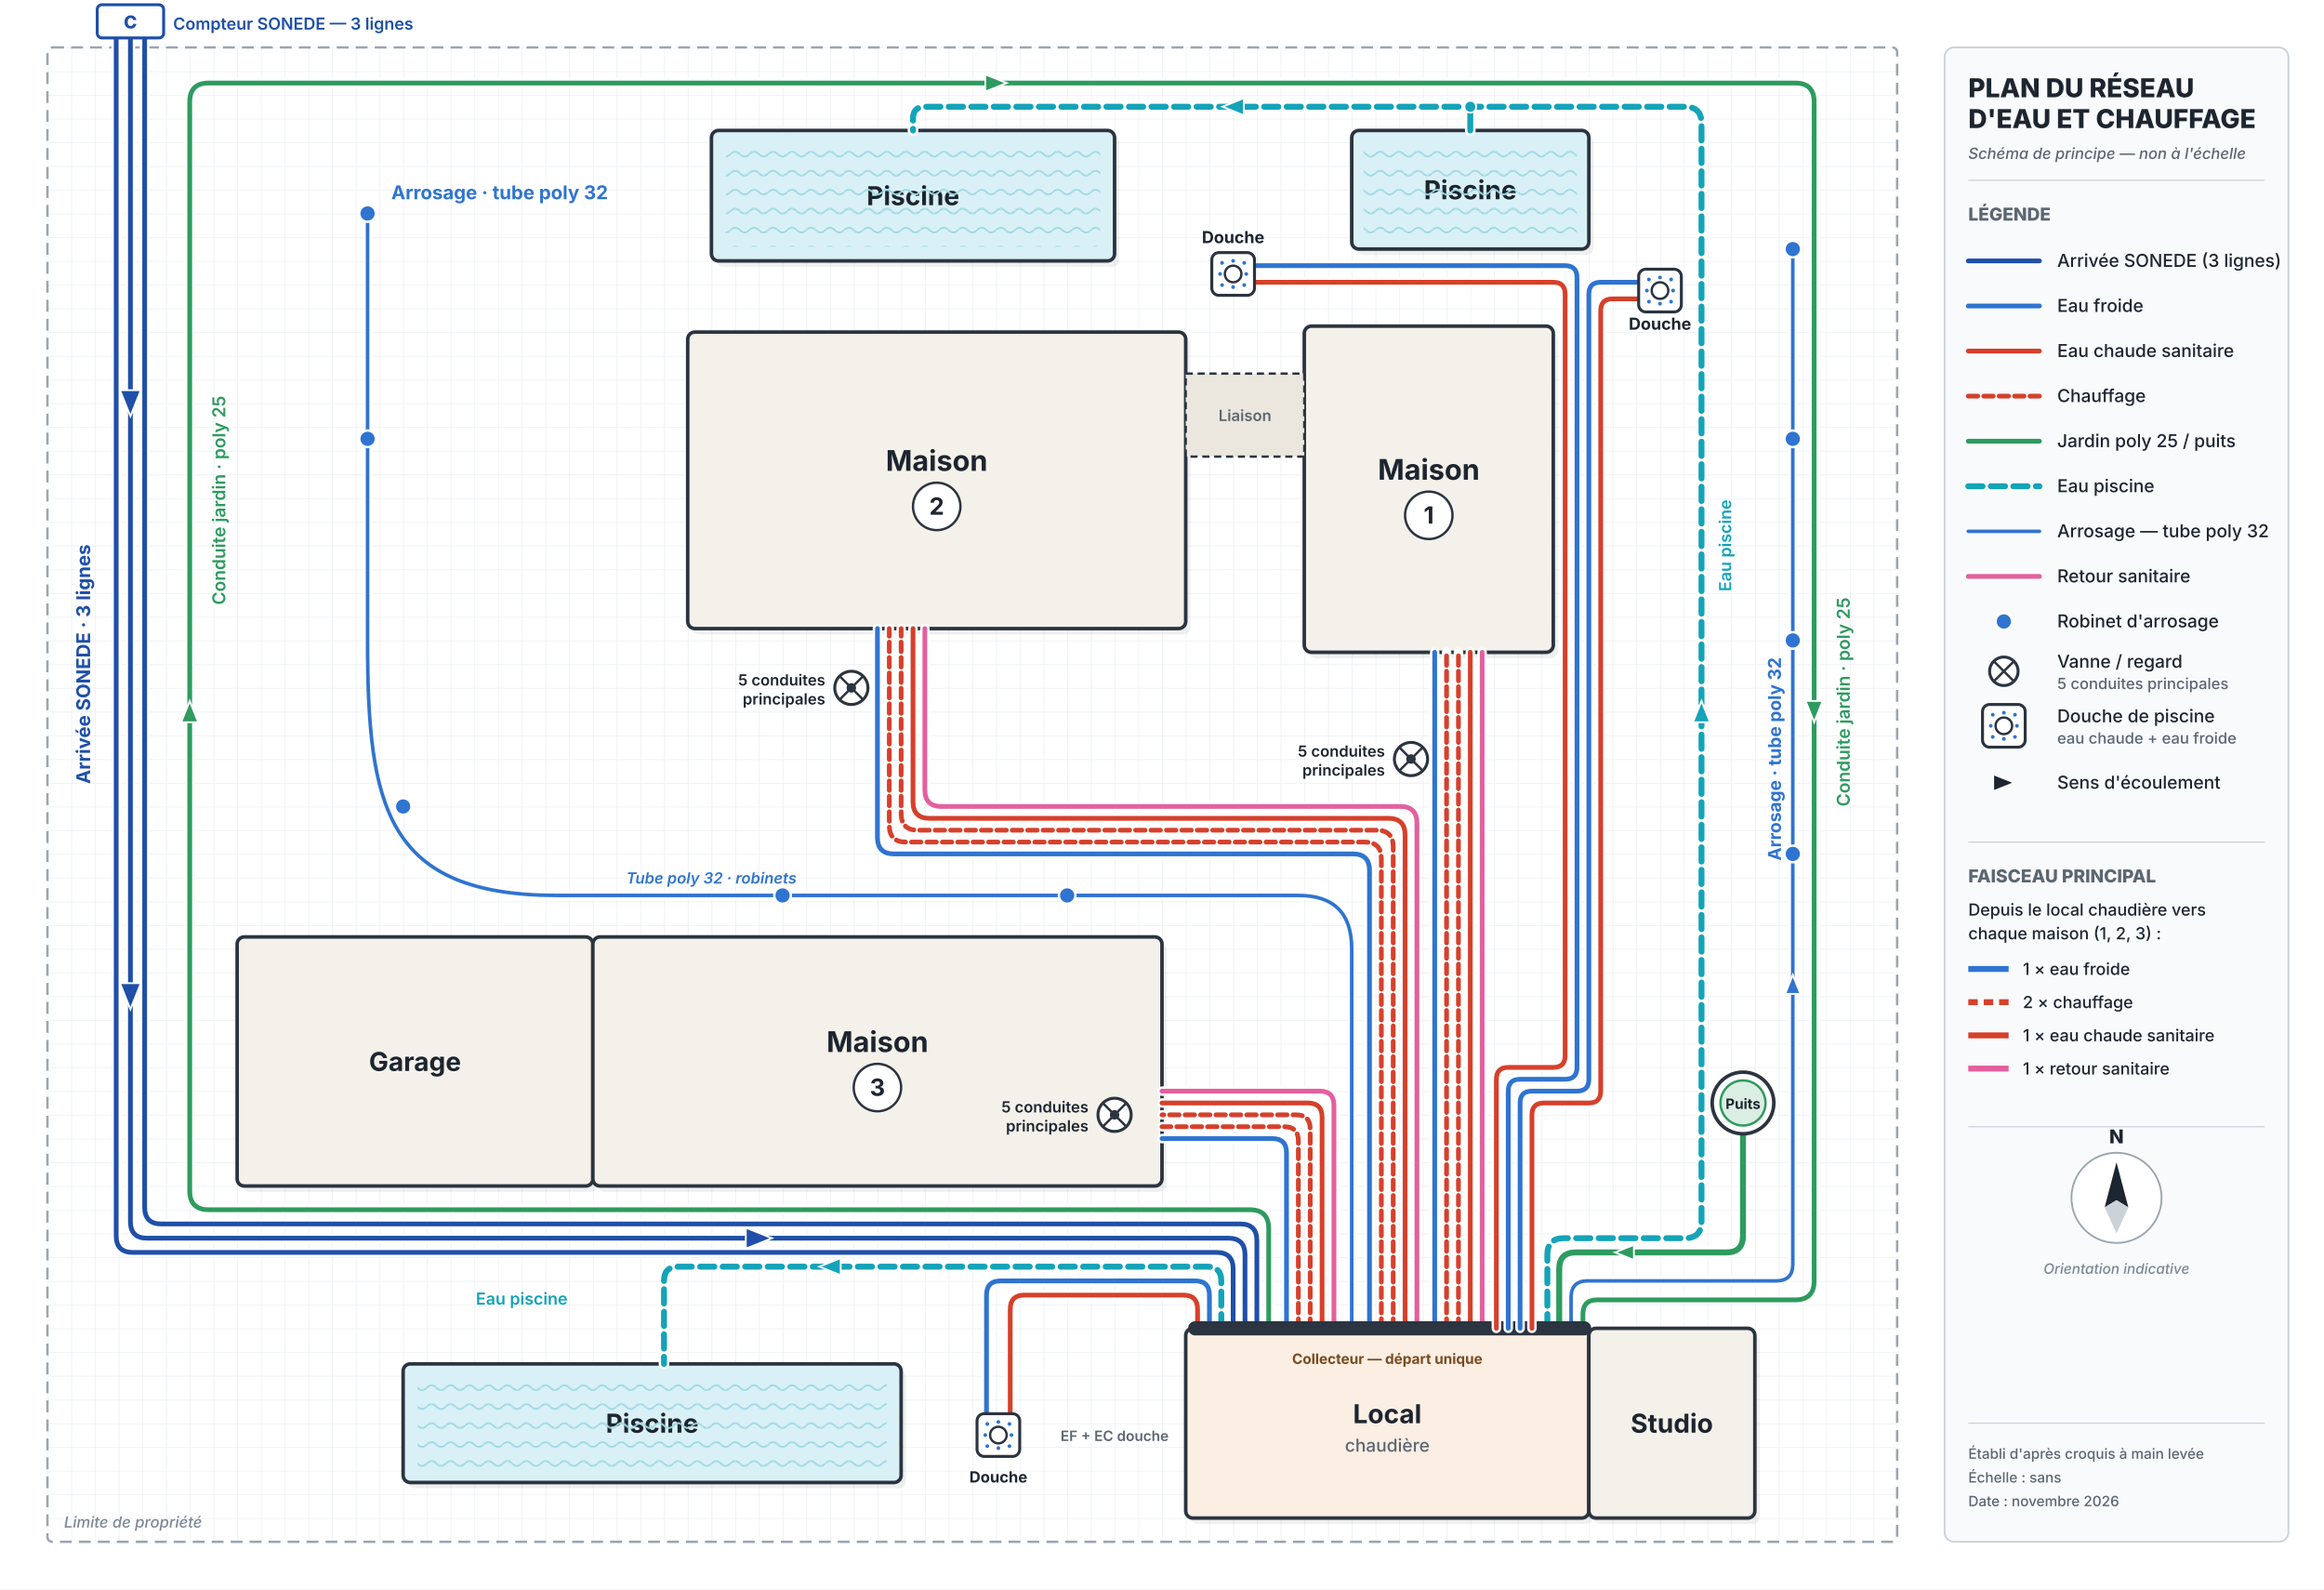
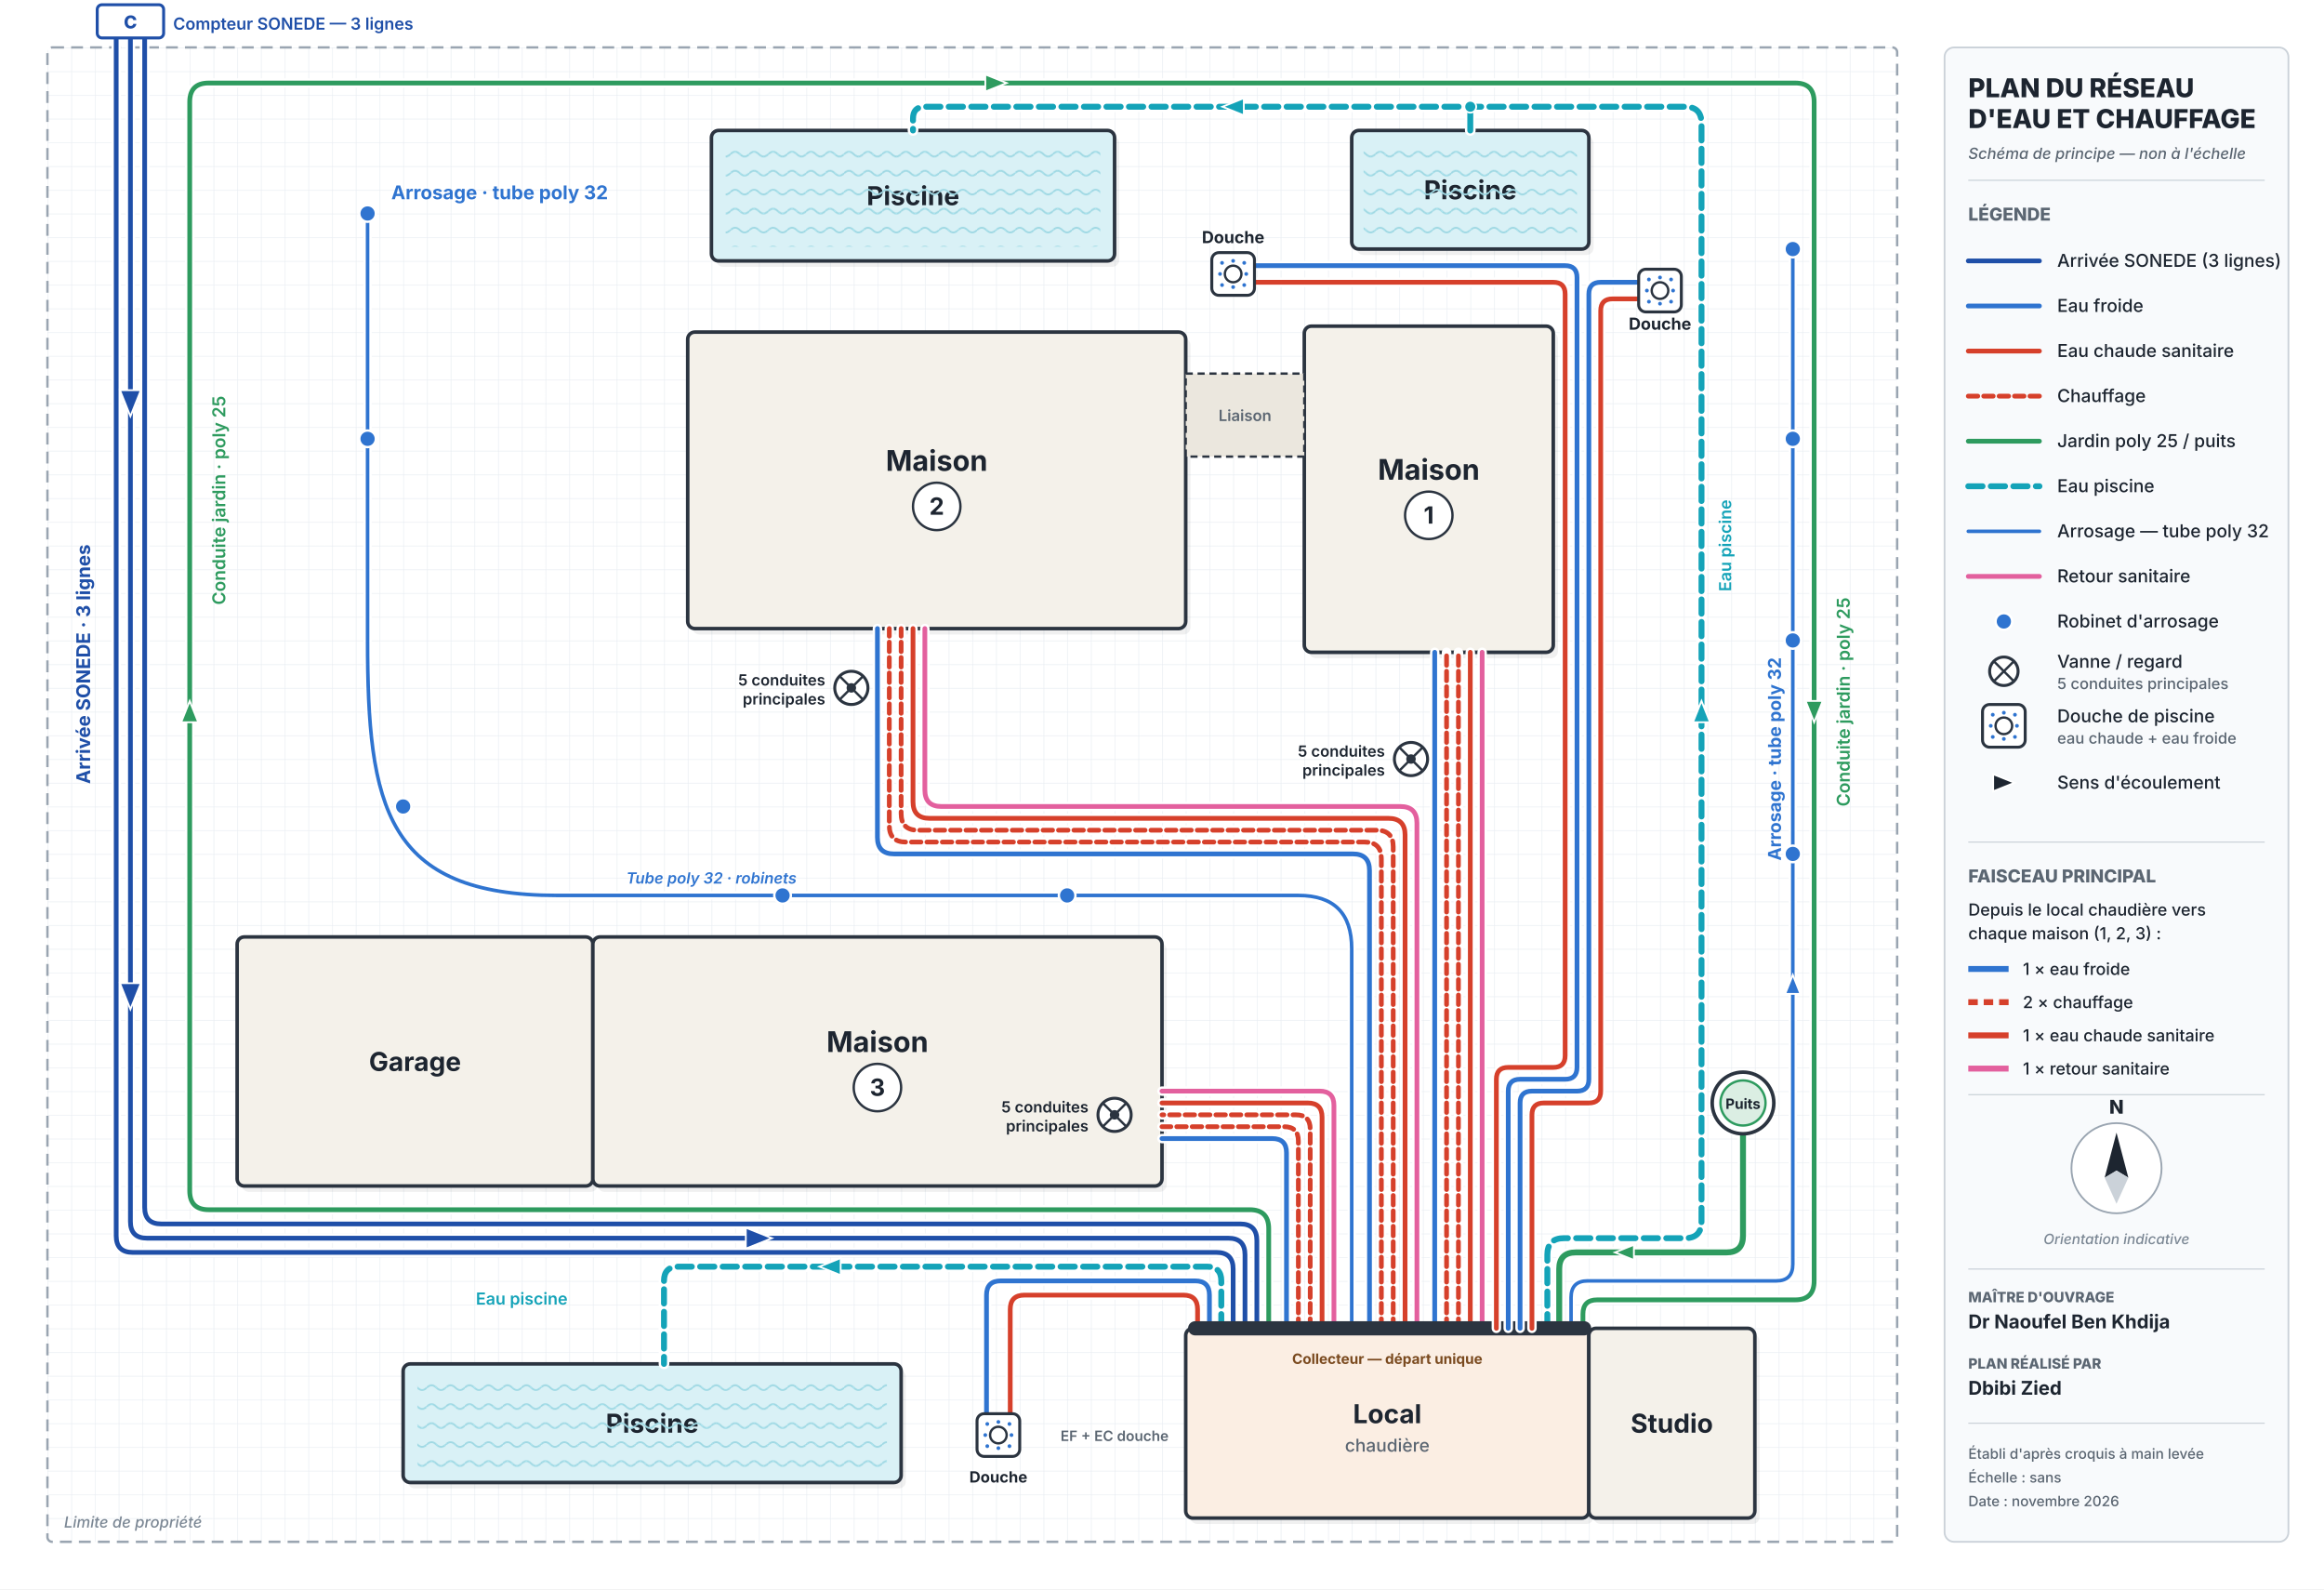
<svg xmlns="http://www.w3.org/2000/svg" viewBox="0 0 1960 1340" width="1960" height="1340" font-family="Inter, Segoe UI, Helvetica, Arial, sans-serif">
  <rect width="1960" height="1340" fill="#ffffff" />
  <defs>
    <pattern id="grid" width="20" height="20" patternUnits="userSpaceOnUse">
      <path d="M20 0H0V20" fill="none" stroke="#e9edf2" stroke-width="1" />
    </pattern>
    <pattern id="water" width="16" height="16" patternUnits="userSpaceOnUse">
      <path d="M0 10 Q4 6 8 10 T16 10" fill="none" stroke="#9fd8e3" stroke-width="1.5" />
    </pattern>
  </defs>
  <g transform="translate(40,40)">
    <rect x="0" y="0" width="1560" height="1260" fill="url(#grid)" stroke="#9aa5b1" stroke-width="2" stroke-dasharray="10 6" rx="4" />
    <text x="14" y="1248" font-size="13" font-weight="500" fill="#7b8794" text-anchor="start" font-style="italic">Limite de propriété</text>
    <rect x="564" y="75" width="340" height="110" rx="6" fill="#000" opacity=".06" />
    <rect x="560" y="70" width="340" height="110" rx="6" fill="#d9f1f6" stroke="#2b3440" stroke-width="3" />
    <text x="730.0" y="133.0" font-size="22" font-weight="700" fill="#1d2530" text-anchor="middle">Piscine</text>
    <rect x="572" y="82" width="316" height="86" rx="4" fill="url(#water)" />
    <rect x="544" y="245" width="420" height="250" rx="6" fill="#000" opacity=".06" />
    <rect x="540" y="240" width="420" height="250" rx="6" fill="#f4f1ea" stroke="#2b3440" stroke-width="3" />
    <circle cx="750.0" cy="387.0" r="20" fill="#fff" stroke="#2b3440" stroke-width="2" />
    <text x="750.0" y="394.0" font-size="20" font-weight="700" fill="#1d2530" text-anchor="middle">2</text>
    <text x="750.0" y="357.0" font-size="24" font-weight="700" fill="#1d2530" text-anchor="middle">Maison</text>
    <rect x="1064" y="240" width="210" height="275" rx="6" fill="#000" opacity=".06" />
    <rect x="1060" y="235" width="210" height="275" rx="6" fill="#f4f1ea" stroke="#2b3440" stroke-width="3" />
    <circle cx="1165.0" cy="394.5" r="20" fill="#fff" stroke="#2b3440" stroke-width="2" />
    <text x="1165.0" y="401.5" font-size="20" font-weight="700" fill="#1d2530" text-anchor="middle">1</text>
    <text x="1165.0" y="364.5" font-size="24" font-weight="700" fill="#1d2530" text-anchor="middle">Maison</text>
    <rect x="960" y="275" width="100" height="70" fill="#ebe7de" stroke="#2b3440" stroke-width="2" stroke-dasharray="6 4" />
    <text x="1010" y="315" font-size="13" font-weight="600" fill="#5b6672" text-anchor="middle">Liaison</text>
    <rect x="164" y="755" width="300" height="210" rx="6" fill="#000" opacity=".06" />
    <rect x="160" y="750" width="300" height="210" rx="6" fill="#f4f1ea" stroke="#2b3440" stroke-width="3" />
    <text x="310.0" y="863.0" font-size="22" font-weight="700" fill="#1d2530" text-anchor="middle">Garage</text>
    <rect x="464" y="755" width="480" height="210" rx="6" fill="#000" opacity=".06" />
    <rect x="460" y="750" width="480" height="210" rx="6" fill="#f4f1ea" stroke="#2b3440" stroke-width="3" />
    <circle cx="700.0" cy="877.0" r="20" fill="#fff" stroke="#2b3440" stroke-width="2" />
    <text x="700.0" y="884.0" font-size="20" font-weight="700" fill="#1d2530" text-anchor="middle">3</text>
    <text x="700.0" y="847.0" font-size="24" font-weight="700" fill="#1d2530" text-anchor="middle">Maison</text>
    <rect x="304" y="1115" width="420" height="100" rx="6" fill="#000" opacity=".06" />
    <rect x="300" y="1110" width="420" height="100" rx="6" fill="#d9f1f6" stroke="#2b3440" stroke-width="3" />
    <text x="510.0" y="1168.0" font-size="22" font-weight="700" fill="#1d2530" text-anchor="middle">Piscine</text>
    <rect x="312" y="1122" width="396" height="76" rx="4" fill="url(#water)" />
    <rect x="964" y="1085" width="340" height="160" rx="6" fill="#000" opacity=".06" />
    <rect x="960" y="1080" width="340" height="160" rx="6" fill="#fbeee3" stroke="#2b3440" stroke-width="3" />
    <text x="1130.0" y="1160.0" font-size="22" font-weight="700" fill="#1d2530" text-anchor="middle">Local</text>
    <text x="1130.0" y="1184.0" font-size="15" font-weight="500" fill="#5b6672" text-anchor="middle">chaudière</text>
    <rect x="1304" y="1085" width="140" height="160" rx="6" fill="#000" opacity=".06" />
    <rect x="1300" y="1080" width="140" height="160" rx="6" fill="#f4f1ea" stroke="#2b3440" stroke-width="3" />
    <text x="1370.0" y="1168.0" font-size="22" font-weight="700" fill="#1d2530" text-anchor="middle">Studio</text>
    <path d="M970,1080 L970.0,1064.0 Q970,1052 958.0,1052.0 L824.0,1052.0 Q812,1052 812.0,1064.0 L812,1152" fill="none" stroke="#fff" stroke-width="8" stroke-linejoin="round" stroke-linecap="round" />
    <path d="M970,1080 L970.0,1064.0 Q970,1052 958.0,1052.0 L824.0,1052.0 Q812,1052 812.0,1064.0 L812,1152" fill="none" stroke="#d6402b" stroke-width="4" stroke-linejoin="round" stroke-linecap="round" />
    <path d="M980,1080 L980.0,1052.0 Q980,1040 968.0,1040.0 L804.0,1040.0 Q792,1040 792.0,1052.0 L792,1152" fill="none" stroke="#fff" stroke-width="8" stroke-linejoin="round" stroke-linecap="round" />
    <path d="M980,1080 L980.0,1052.0 Q980,1040 968.0,1040.0 L804.0,1040.0 Q792,1040 792.0,1052.0 L792,1152" fill="none" stroke="#2f74d0" stroke-width="4" stroke-linejoin="round" stroke-linecap="round" />
    <rect x="784" y="1152" width="36" height="36" rx="6" fill="#fff" stroke="#2b3440" stroke-width="2.5" />
    <circle cx="802" cy="1170" r="7" fill="none" stroke="#2b3440" stroke-width="2" />
    <circle cx="792.65" cy="1160.65" r="1.6" fill="#2f74d0" />
    <circle cx="802.0" cy="1158.95" r="1.6" fill="#2f74d0" />
    <circle cx="811.35" cy="1160.65" r="1.6" fill="#2f74d0" />
    <circle cx="790.95" cy="1170.0" r="1.6" fill="#2f74d0" />
    <circle cx="813.05" cy="1170.0" r="1.6" fill="#2f74d0" />
    <circle cx="792.65" cy="1179.35" r="1.6" fill="#2f74d0" />
    <circle cx="802.0" cy="1181.05" r="1.6" fill="#2f74d0" />
    <circle cx="811.35" cy="1179.35" r="1.6" fill="#2f74d0" />
    <text x="802" y="1210" font-size="13" font-weight="700" fill="#1d2530" text-anchor="middle">Douche</text>
    <text x="900" y="1175" font-size="12" font-weight="600" fill="#5b6672" text-anchor="middle">EF + EC douche</text>
    <path d="M990,1080 L990.0,1040.0 Q990,1028 978.0,1028.0 L532.0,1028.0 Q520,1028 520.0,1040.0 L520,1110" fill="none" stroke="#fff" stroke-width="9" stroke-linejoin="round" stroke-linecap="round" />
    <path d="M990,1080 L990.0,1040.0 Q990,1028 978.0,1028.0 L532.0,1028.0 Q520,1028 520.0,1040.0 L520,1110" fill="none" stroke="#14a3b8" stroke-width="5" stroke-linejoin="round" stroke-linecap="round" stroke-dasharray="12 7" />
    <polygon points="651.0,1028.0 669.0,1020.8 669.0,1035.2" fill="#14a3b8" stroke="#fff" stroke-width="1.5" />
    <text x="400" y="1060" font-size="14" font-weight="600" fill="#14a3b8" text-anchor="middle">Eau piscine</text>
    <path d="M58,-8 L58.0,1002.0 Q58,1016 72.0,1016.0 L986.0,1016.0 Q1000,1016 1000.0,1030.0 L1000,1080" fill="none" stroke="#fff" stroke-width="8" stroke-linejoin="round" stroke-linecap="round" />
    <path d="M58,-8 L58.0,1002.0 Q58,1016 72.0,1016.0 L986.0,1016.0 Q1000,1016 1000.0,1030.0 L1000,1080" fill="none" stroke="#1f4fa8" stroke-width="4" stroke-linejoin="round" stroke-linecap="round" />
    <path d="M70,-8 L70.0,990.0 Q70,1004 84.0,1004.0 L996.0,1004.0 Q1010,1004 1010.0,1018.0 L1010,1080" fill="none" stroke="#fff" stroke-width="8" stroke-linejoin="round" stroke-linecap="round" />
    <path d="M70,-8 L70.0,990.0 Q70,1004 84.0,1004.0 L996.0,1004.0 Q1010,1004 1010.0,1018.0 L1010,1080" fill="none" stroke="#1f4fa8" stroke-width="4" stroke-linejoin="round" stroke-linecap="round" />
    <path d="M82,-8 L82.0,978.0 Q82,992 96.0,992.0 L1006.0,992.0 Q1020,992 1020.0,1006.0 L1020,1080" fill="none" stroke="#fff" stroke-width="8" stroke-linejoin="round" stroke-linecap="round" />
    <path d="M82,-8 L82.0,978.0 Q82,992 96.0,992.0 L1006.0,992.0 Q1020,992 1020.0,1006.0 L1020,1080" fill="none" stroke="#1f4fa8" stroke-width="4" stroke-linejoin="round" stroke-linecap="round" />
    <polygon points="70.0,311.0 61.2,289.0 78.8,289.0" fill="#1f4fa8" stroke="#fff" stroke-width="1.5" />
    <polygon points="70.0,811.0 61.2,789.0 78.8,789.0" fill="#1f4fa8" stroke="#fff" stroke-width="1.5" />
    <polygon points="611.0,1004.0 589.0,995.2 589.0,1012.8" fill="#1f4fa8" stroke="#fff" stroke-width="1.5" />
    <text x="36" y="520" font-size="16" font-weight="700" fill="#1f4fa8" text-anchor="middle" transform="rotate(-90 36 520)">Arrivée SONEDE · 3 lignes</text>
    <rect x="42" y="-36" width="56" height="28" rx="4" fill="#fff" stroke="#1f4fa8" stroke-width="2.5" />
    <text x="70" y="-16" font-size="15" font-weight="800" fill="#1f4fa8" text-anchor="middle">C</text>
    <text x="106" y="-15" font-size="14" font-weight="600" fill="#1f4fa8" text-anchor="start">Compteur SONEDE — 3 lignes</text>
    <path d="M1030,1080 L1030.0,996.0 Q1030,980 1014.0,980.0 L136.0,980.0 Q120,980 120.0,964.0 L120.0,46.0 Q120,30 136.0,30.0 L1474.0,30.0 Q1490,30 1490.0,46.0 L1490.0,1040.0 Q1490,1056 1474.0,1056.0 L1307.0,1056.0 Q1295,1056 1295.0,1068.0 L1295,1080" fill="none" stroke="#fff" stroke-width="8" stroke-linejoin="round" stroke-linecap="round" />
    <path d="M1030,1080 L1030.0,996.0 Q1030,980 1014.0,980.0 L136.0,980.0 Q120,980 120.0,964.0 L120.0,46.0 Q120,30 136.0,30.0 L1474.0,30.0 Q1490,30 1490.0,46.0 L1490.0,1040.0 Q1490,1056 1474.0,1056.0 L1307.0,1056.0 Q1295,1056 1295.0,1068.0 L1295,1080" fill="none" stroke="#2e9b5f" stroke-width="4" stroke-linejoin="round" stroke-linecap="round" />
    <polygon points="120.0,551.0 112.8,569.0 127.2,569.0" fill="#2e9b5f" stroke="#fff" stroke-width="1.5" />
    <polygon points="809.0,30.0 791.0,22.8 791.0,37.2" fill="#2e9b5f" stroke="#fff" stroke-width="1.5" />
    <polygon points="1490.0,569.0 1482.8,551.0 1497.2,551.0" fill="#2e9b5f" stroke="#fff" stroke-width="1.5" />
    <text x="150" y="470" font-size="15" font-weight="600" fill="#2e9b5f" text-anchor="start" transform="rotate(-90 150 470)">Conduite jardin · poly 25</text>
    <text x="1520" y="640" font-size="15" font-weight="600" fill="#2e9b5f" text-anchor="start" transform="rotate(-90 1520 640)">Conduite jardin · poly 25</text>
    <path d="M1045,1080 L1045.0,932.0 Q1045,920 1033.0,920.0 L940,920" fill="none" stroke="#fff" stroke-width="8" stroke-linejoin="round" stroke-linecap="round" />
    <path d="M1045,1080 L1045.0,932.0 Q1045,920 1033.0,920.0 L940,920" fill="none" stroke="#2f74d0" stroke-width="4" stroke-linejoin="round" stroke-linecap="round" />
    <path d="M1055,1080 L1055.0,922.0 Q1055,910 1043.0,910.0 L940,910" fill="none" stroke="#fff" stroke-width="8" stroke-linejoin="round" stroke-linecap="round" />
    <path d="M1055,1080 L1055.0,922.0 Q1055,910 1043.0,910.0 L940,910" fill="none" stroke="#d6402b" stroke-width="4" stroke-linejoin="round" stroke-linecap="round" stroke-dasharray="8 5" />
    <path d="M1065,1080 L1065.0,912.0 Q1065,900 1053.0,900.0 L940,900" fill="none" stroke="#fff" stroke-width="8" stroke-linejoin="round" stroke-linecap="round" />
    <path d="M1065,1080 L1065.0,912.0 Q1065,900 1053.0,900.0 L940,900" fill="none" stroke="#d6402b" stroke-width="4" stroke-linejoin="round" stroke-linecap="round" stroke-dasharray="8 5" />
    <path d="M1075,1080 L1075.0,902.0 Q1075,890 1063.0,890.0 L940,890" fill="none" stroke="#fff" stroke-width="8" stroke-linejoin="round" stroke-linecap="round" />
    <path d="M1075,1080 L1075.0,902.0 Q1075,890 1063.0,890.0 L940,890" fill="none" stroke="#d6402b" stroke-width="4" stroke-linejoin="round" stroke-linecap="round" />
    <path d="M1085,1080 L1085.0,892.0 Q1085,880 1073.0,880.0 L940,880" fill="none" stroke="#fff" stroke-width="8" stroke-linejoin="round" stroke-linecap="round" />
    <path d="M1085,1080 L1085.0,892.0 Q1085,880 1073.0,880.0 L940,880" fill="none" stroke="#e3609e" stroke-width="4" stroke-linejoin="round" stroke-linecap="round" />
    <path d="M1100,1080 L1100,760 Q1100,715 1055,715 L430,715 C285,715 270,640 270,500 L270,140" fill="none" stroke="#fff" stroke-width="7" stroke-linejoin="round" stroke-linecap="round" />
    <path d="M1100,1080 L1100,760 Q1100,715 1055,715 L430,715 C285,715 270,640 270,500 L270,140" fill="none" stroke="#2f74d0" stroke-width="3" stroke-linejoin="round" stroke-linecap="round" />
    <circle cx="270" cy="140" r="7" fill="#2f74d0" stroke="#fff" stroke-width="2" />
    <circle cx="270" cy="330" r="7" fill="#2f74d0" stroke="#fff" stroke-width="2" />
    <circle cx="300" cy="640" r="7" fill="#2f74d0" stroke="#fff" stroke-width="2" />
    <circle cx="620" cy="715" r="7" fill="#2f74d0" stroke="#fff" stroke-width="2" />
    <circle cx="860" cy="715" r="7" fill="#2f74d0" stroke="#fff" stroke-width="2" />
    <text x="290" y="128" font-size="16" font-weight="700" fill="#2f74d0" text-anchor="start">Arrosage · tube poly 32</text>
    <text x="560" y="705" font-size="13" font-weight="600" fill="#2f74d0" text-anchor="middle" font-style="italic">Tube poly 32 · robinets</text>
    <path d="M1115,1080 L1115.0,694.0 Q1115,680 1101.0,680.0 L714.0,680.0 Q700,680 700.0,666.0 L700,490" fill="none" stroke="#fff" stroke-width="8" stroke-linejoin="round" stroke-linecap="round" />
    <path d="M1115,1080 L1115.0,694.0 Q1115,680 1101.0,680.0 L714.0,680.0 Q700,680 700.0,666.0 L700,490" fill="none" stroke="#2f74d0" stroke-width="4" stroke-linejoin="round" stroke-linecap="round" />
    <path d="M1125,1080 L1125.0,684.0 Q1125,670 1111.0,670.0 L724.0,670.0 Q710,670 710.0,656.0 L710,490" fill="none" stroke="#fff" stroke-width="8" stroke-linejoin="round" stroke-linecap="round" />
    <path d="M1125,1080 L1125.0,684.0 Q1125,670 1111.0,670.0 L724.0,670.0 Q710,670 710.0,656.0 L710,490" fill="none" stroke="#d6402b" stroke-width="4" stroke-linejoin="round" stroke-linecap="round" stroke-dasharray="8 5" />
    <path d="M1135,1080 L1135.0,674.0 Q1135,660 1121.0,660.0 L734.0,660.0 Q720,660 720.0,646.0 L720,490" fill="none" stroke="#fff" stroke-width="8" stroke-linejoin="round" stroke-linecap="round" />
    <path d="M1135,1080 L1135.0,674.0 Q1135,660 1121.0,660.0 L734.0,660.0 Q720,660 720.0,646.0 L720,490" fill="none" stroke="#d6402b" stroke-width="4" stroke-linejoin="round" stroke-linecap="round" stroke-dasharray="8 5" />
    <path d="M1145,1080 L1145.0,664.0 Q1145,650 1131.0,650.0 L744.0,650.0 Q730,650 730.0,636.0 L730,490" fill="none" stroke="#fff" stroke-width="8" stroke-linejoin="round" stroke-linecap="round" />
    <path d="M1145,1080 L1145.0,664.0 Q1145,650 1131.0,650.0 L744.0,650.0 Q730,650 730.0,636.0 L730,490" fill="none" stroke="#d6402b" stroke-width="4" stroke-linejoin="round" stroke-linecap="round" />
    <path d="M1155,1080 L1155.0,654.0 Q1155,640 1141.0,640.0 L754.0,640.0 Q740,640 740.0,626.0 L740,490" fill="none" stroke="#fff" stroke-width="8" stroke-linejoin="round" stroke-linecap="round" />
    <path d="M1155,1080 L1155.0,654.0 Q1155,640 1141.0,640.0 L754.0,640.0 Q740,640 740.0,626.0 L740,490" fill="none" stroke="#e3609e" stroke-width="4" stroke-linejoin="round" stroke-linecap="round" />
    <path d="M1170,1080 L1170,510" fill="none" stroke="#fff" stroke-width="8" stroke-linejoin="round" stroke-linecap="round" />
    <path d="M1170,1080 L1170,510" fill="none" stroke="#2f74d0" stroke-width="4" stroke-linejoin="round" stroke-linecap="round" />
    <path d="M1180,1080 L1180,510" fill="none" stroke="#fff" stroke-width="8" stroke-linejoin="round" stroke-linecap="round" />
    <path d="M1180,1080 L1180,510" fill="none" stroke="#d6402b" stroke-width="4" stroke-linejoin="round" stroke-linecap="round" stroke-dasharray="8 5" />
    <path d="M1190,1080 L1190,510" fill="none" stroke="#fff" stroke-width="8" stroke-linejoin="round" stroke-linecap="round" />
    <path d="M1190,1080 L1190,510" fill="none" stroke="#d6402b" stroke-width="4" stroke-linejoin="round" stroke-linecap="round" stroke-dasharray="8 5" />
    <path d="M1200,1080 L1200,510" fill="none" stroke="#fff" stroke-width="8" stroke-linejoin="round" stroke-linecap="round" />
    <path d="M1200,1080 L1200,510" fill="none" stroke="#d6402b" stroke-width="4" stroke-linejoin="round" stroke-linecap="round" />
    <path d="M1210,1080 L1210,510" fill="none" stroke="#fff" stroke-width="8" stroke-linejoin="round" stroke-linecap="round" />
    <path d="M1210,1080 L1210,510" fill="none" stroke="#e3609e" stroke-width="4" stroke-linejoin="round" stroke-linecap="round" />
    <path d="M1265,1080 L1265.0,1018.0 Q1265,1004 1279.0,1004.0 L1381.0,1004.0 Q1395,1004 1395.0,990.0 L1395.0,64.0 Q1395,50 1381.0,50.0 L740.0,50.0 Q730,50 730.0,60.0 L730,70" fill="none" stroke="#fff" stroke-width="9" stroke-linejoin="round" stroke-linecap="round" />
    <path d="M1265,1080 L1265.0,1018.0 Q1265,1004 1279.0,1004.0 L1381.0,1004.0 Q1395,1004 1395.0,990.0 L1395.0,64.0 Q1395,50 1381.0,50.0 L740.0,50.0 Q730,50 730.0,60.0 L730,70" fill="none" stroke="#14a3b8" stroke-width="5" stroke-linejoin="round" stroke-linecap="round" stroke-dasharray="12 7" />
    <polygon points="1395.0,551.0 1387.8,569.0 1402.2,569.0" fill="#14a3b8" stroke="#fff" stroke-width="1.5" />
    <polygon points="991.0,50.0 1009.0,42.8 1009.0,57.2" fill="#14a3b8" stroke="#fff" stroke-width="1.5" />
    <text x="1420" y="420" font-size="14" font-weight="600" fill="#14a3b8" text-anchor="middle" transform="rotate(-90 1420 420)">Eau piscine</text>
    <path d="M1430,916 L1430.0,1002.0 Q1430,1016 1416.0,1016.0 L1289.0,1016.0 Q1275,1016 1275.0,1030.0 L1275,1080" fill="none" stroke="#fff" stroke-width="9" stroke-linejoin="round" stroke-linecap="round" />
    <path d="M1430,916 L1430.0,1002.0 Q1430,1016 1416.0,1016.0 L1289.0,1016.0 Q1275,1016 1275.0,1030.0 L1275,1080" fill="none" stroke="#2e9b5f" stroke-width="5" stroke-linejoin="round" stroke-linecap="round" />
    <polygon points="1322.0,1016.0 1338.0,1009.6 1338.0,1022.4" fill="#2e9b5f" stroke="#fff" stroke-width="1.5" />
    <circle cx="1430" cy="890" r="26" fill="#fff" stroke="#2b3440" stroke-width="3" />
    <circle cx="1430" cy="890" r="19" fill="#dbeee3" stroke="#2e9b5f" stroke-width="2" />
    <text x="1430" y="895" font-size="12" font-weight="700" fill="#1d2530" text-anchor="middle">Puits</text>
    <path d="M1285,1080 L1285.0,1054.0 Q1285,1040 1299.0,1040.0 L1458.0,1040.0 Q1472,1040 1472.0,1026.0 L1472,170" fill="none" stroke="#fff" stroke-width="7" stroke-linejoin="round" stroke-linecap="round" />
    <path d="M1285,1080 L1285.0,1054.0 Q1285,1040 1299.0,1040.0 L1458.0,1040.0 Q1472,1040 1472.0,1026.0 L1472,170" fill="none" stroke="#2f74d0" stroke-width="3" stroke-linejoin="round" stroke-linecap="round" />
    <circle cx="1472" cy="170" r="7" fill="#2f74d0" stroke="#fff" stroke-width="2" />
    <circle cx="1472" cy="330" r="7" fill="#2f74d0" stroke="#fff" stroke-width="2" />
    <circle cx="1472" cy="500" r="7" fill="#2f74d0" stroke="#fff" stroke-width="2" />
    <circle cx="1472" cy="680" r="7" fill="#2f74d0" stroke="#fff" stroke-width="2" />
    <polygon points="1472.0,782.0 1465.6,798.0 1478.4,798.0" fill="#2f74d0" stroke="#fff" stroke-width="1.5" />
    <text x="1462" y="600" font-size="15" font-weight="700" fill="#2f74d0" text-anchor="middle" transform="rotate(-90 1462 600)">Arrosage · tube poly 32</text>
    <rect x="962" y="1074" width="340" height="12" rx="6" fill="#2b3440" />
    <text x="1130" y="1110" font-size="12" font-weight="700" fill="#7a4a1f" text-anchor="middle">Collecteur — départ unique</text>
    <path d="M1222,1080 L1222.0,870.0 Q1222,860 1232.0,860.0 L1270.0,860.0 Q1280,860 1280.0,850.0 L1280.0,208.0 Q1280,198 1270.0,198.0 L1018,198" fill="none" stroke="#fff" stroke-width="8" stroke-linejoin="round" stroke-linecap="round" />
    <path d="M1222,1080 L1222.0,870.0 Q1222,860 1232.0,860.0 L1270.0,860.0 Q1280,860 1280.0,850.0 L1280.0,208.0 Q1280,198 1270.0,198.0 L1018,198" fill="none" stroke="#d6402b" stroke-width="4" stroke-linejoin="round" stroke-linecap="round" />
    <path d="M1232,1080 L1232.0,880.0 Q1232,870 1242.0,870.0 L1280.0,870.0 Q1290,870 1290.0,860.0 L1290.0,194.0 Q1290,184 1280.0,184.0 L1018,184" fill="none" stroke="#fff" stroke-width="8" stroke-linejoin="round" stroke-linecap="round" />
    <path d="M1232,1080 L1232.0,880.0 Q1232,870 1242.0,870.0 L1280.0,870.0 Q1290,870 1290.0,860.0 L1290.0,194.0 Q1290,184 1280.0,184.0 L1018,184" fill="none" stroke="#2f74d0" stroke-width="4" stroke-linejoin="round" stroke-linecap="round" />
    <path d="M1242,1080 L1242.0,890.0 Q1242,880 1252.0,880.0 L1290.0,880.0 Q1300,880 1300.0,870.0 L1300.0,208.0 Q1300,198 1310.0,198.0 L1342,198" fill="none" stroke="#fff" stroke-width="8" stroke-linejoin="round" stroke-linecap="round" />
    <path d="M1242,1080 L1242.0,890.0 Q1242,880 1252.0,880.0 L1290.0,880.0 Q1300,880 1300.0,870.0 L1300.0,208.0 Q1300,198 1310.0,198.0 L1342,198" fill="none" stroke="#2f74d0" stroke-width="4" stroke-linejoin="round" stroke-linecap="round" />
    <path d="M1252,1080 L1252.0,900.0 Q1252,890 1262.0,890.0 L1300.0,890.0 Q1310,890 1310.0,880.0 L1310.0,222.0 Q1310,212 1320.0,212.0 L1342,212" fill="none" stroke="#fff" stroke-width="8" stroke-linejoin="round" stroke-linecap="round" />
    <path d="M1252,1080 L1252.0,900.0 Q1252,890 1262.0,890.0 L1300.0,890.0 Q1310,890 1310.0,880.0 L1310.0,222.0 Q1310,212 1320.0,212.0 L1342,212" fill="none" stroke="#d6402b" stroke-width="4" stroke-linejoin="round" stroke-linecap="round" />
    <rect x="982" y="173" width="36" height="36" rx="6" fill="#fff" stroke="#2b3440" stroke-width="2.5" />
    <circle cx="1000" cy="191" r="7" fill="none" stroke="#2b3440" stroke-width="2" />
    <circle cx="990.65" cy="181.65" r="1.6" fill="#2f74d0" />
    <circle cx="1000.0" cy="179.95" r="1.6" fill="#2f74d0" />
    <circle cx="1009.35" cy="181.65" r="1.6" fill="#2f74d0" />
    <circle cx="988.95" cy="191.0" r="1.6" fill="#2f74d0" />
    <circle cx="1011.05" cy="191.0" r="1.6" fill="#2f74d0" />
    <circle cx="990.65" cy="200.35" r="1.6" fill="#2f74d0" />
    <circle cx="1000.0" cy="202.05" r="1.6" fill="#2f74d0" />
    <circle cx="1009.35" cy="200.35" r="1.6" fill="#2f74d0" />
    <text x="1000" y="165" font-size="14" font-weight="700" fill="#1d2530" text-anchor="middle">Douche</text>
    <rect x="1104" y="75" width="200" height="100" rx="6" fill="#000" opacity=".06" />
    <rect x="1100" y="70" width="200" height="100" rx="6" fill="#d9f1f6" stroke="#2b3440" stroke-width="3" />
    <text x="1200.0" y="128.0" font-size="22" font-weight="700" fill="#1d2530" text-anchor="middle">Piscine</text>
    <rect x="1110" y="80" width="180" height="80" rx="4" fill="url(#water)" />
    <path d="M1200,50 L1200,70" fill="none" stroke="#fff" stroke-width="9" stroke-linejoin="round" stroke-linecap="round" />
    <path d="M1200,50 L1200,70" fill="none" stroke="#14a3b8" stroke-width="5" stroke-linejoin="round" stroke-linecap="round" />
    <circle cx="1200" cy="50" r="5" fill="#14a3b8" stroke="#fff" stroke-width="1.5" />
    <rect x="1342" y="187" width="36" height="36" rx="6" fill="#fff" stroke="#2b3440" stroke-width="2.5" />
    <circle cx="1360" cy="205" r="7" fill="none" stroke="#2b3440" stroke-width="2" />
    <circle cx="1350.65" cy="195.65" r="1.6" fill="#2f74d0" />
    <circle cx="1360.0" cy="193.95" r="1.6" fill="#2f74d0" />
    <circle cx="1369.35" cy="195.65" r="1.6" fill="#2f74d0" />
    <circle cx="1348.95" cy="205.0" r="1.6" fill="#2f74d0" />
    <circle cx="1371.05" cy="205.0" r="1.6" fill="#2f74d0" />
    <circle cx="1350.65" cy="214.35" r="1.6" fill="#2f74d0" />
    <circle cx="1360.0" cy="216.05" r="1.6" fill="#2f74d0" />
    <circle cx="1369.35" cy="214.35" r="1.6" fill="#2f74d0" />
    <text x="1360" y="238" font-size="14" font-weight="700" fill="#1d2530" text-anchor="middle">Douche</text>
    <g>
      <circle cx="900" cy="900" r="14" fill="#fff" stroke="#2b3440" stroke-width="2.5" />
      <path d="M890,890 L910,910 M910,890 L890,910" stroke="#2b3440" stroke-width="2" />
      <circle cx="900" cy="900" r="4" fill="#2b3440" />
    </g>
    <text x="878" y="898" font-size="13" font-weight="600" fill="#1d2530" text-anchor="end">5 conduites</text>
    <text x="878" y="914" font-size="13" font-weight="600" fill="#1d2530" text-anchor="end">principales</text>
    <g>
      <circle cx="678" cy="540" r="14" fill="#fff" stroke="#2b3440" stroke-width="2.5" />
      <path d="M668,530 L688,550 M688,530 L668,550" stroke="#2b3440" stroke-width="2" />
      <circle cx="678" cy="540" r="4" fill="#2b3440" />
    </g>
    <text x="656" y="538" font-size="13" font-weight="600" fill="#1d2530" text-anchor="end">5 conduites</text>
    <text x="656" y="554" font-size="13" font-weight="600" fill="#1d2530" text-anchor="end">principales</text>
    <g>
      <circle cx="1150" cy="600" r="14" fill="#fff" stroke="#2b3440" stroke-width="2.5" />
      <path d="M1140,590 L1160,610 M1160,590 L1140,610" stroke="#2b3440" stroke-width="2" />
      <circle cx="1150" cy="600" r="4" fill="#2b3440" />
    </g>
    <text x="1128" y="598" font-size="13" font-weight="600" fill="#1d2530" text-anchor="end">5 conduites</text>
    <text x="1128" y="614" font-size="13" font-weight="600" fill="#1d2530" text-anchor="end">principales</text>
  </g>
  <rect x="1640" y="40" width="290" height="1260" rx="8" fill="#f8fafc" stroke="#cbd2d9" stroke-width="1.5" />
  <text x="1660" y="82" font-size="22" font-weight="800" fill="#1d2530" text-anchor="start">PLAN DU RÉSEAU</text>
  <text x="1660" y="108" font-size="22" font-weight="800" fill="#1d2530" text-anchor="start">D'EAU ET CHAUFFAGE</text>
  <text x="1660" y="134" font-size="13" font-weight="500" fill="#5b6672" text-anchor="start" font-style="italic">Schéma de principe — non à l'échelle</text>
  <line x1="1660" y1="152" x2="1910" y2="152" stroke="#cbd2d9" />
  <text x="1660" y="186" font-size="15" font-weight="800" fill="#5b6672" text-anchor="start">LÉGENDE</text>
  <line x1="1660" y1="220" x2="1720" y2="220" stroke="#1f4fa8" stroke-width="4" stroke-linecap="round" />
  <text x="1735" y="225" font-size="15" font-weight="500" fill="#1d2530" text-anchor="start">Arrivée SONEDE (3 lignes)</text>
  <line x1="1660" y1="258" x2="1720" y2="258" stroke="#2f74d0" stroke-width="4" stroke-linecap="round" />
  <text x="1735" y="263" font-size="15" font-weight="500" fill="#1d2530" text-anchor="start">Eau froide</text>
  <line x1="1660" y1="296" x2="1720" y2="296" stroke="#d6402b" stroke-width="4" stroke-linecap="round" />
  <text x="1735" y="301" font-size="15" font-weight="500" fill="#1d2530" text-anchor="start">Eau chaude sanitaire</text>
  <line x1="1660" y1="334" x2="1720" y2="334" stroke="#d6402b" stroke-width="4" stroke-linecap="round" stroke-dasharray="8 5" />
  <text x="1735" y="339" font-size="15" font-weight="500" fill="#1d2530" text-anchor="start">Chauffage</text>
  <line x1="1660" y1="372" x2="1720" y2="372" stroke="#2e9b5f" stroke-width="4" stroke-linecap="round" />
  <text x="1735" y="377" font-size="15" font-weight="500" fill="#1d2530" text-anchor="start">Jardin poly 25 / puits</text>
  <line x1="1660" y1="410" x2="1720" y2="410" stroke="#14a3b8" stroke-width="5" stroke-linecap="round" stroke-dasharray="12 7" />
  <text x="1735" y="415" font-size="15" font-weight="500" fill="#1d2530" text-anchor="start">Eau piscine</text>
  <line x1="1660" y1="448" x2="1720" y2="448" stroke="#2f74d0" stroke-width="3" stroke-linecap="round" />
  <text x="1735" y="453" font-size="15" font-weight="500" fill="#1d2530" text-anchor="start">Arrosage — tube poly 32</text>
  <line x1="1660" y1="486" x2="1720" y2="486" stroke="#e3609e" stroke-width="4" stroke-linecap="round" />
  <text x="1735" y="491" font-size="15" font-weight="500" fill="#1d2530" text-anchor="start">Retour sanitaire</text>
  <circle cx="1690" cy="524" r="7" fill="#2f74d0" stroke="#fff" stroke-width="2" />
  <text x="1735" y="529" font-size="15" font-weight="500" fill="#1d2530" text-anchor="start">Robinet d'arrosage</text>
  <circle cx="1690" cy="566" r="12" fill="#fff" stroke="#2b3440" stroke-width="2.5" />
  <path d="M1682,558 L1698,574 M1698,558 L1682,574" stroke="#2b3440" stroke-width="2" />
  <text x="1735" y="563" font-size="15" font-weight="500" fill="#1d2530" text-anchor="start">Vanne / regard</text>
  <text x="1735" y="581" font-size="13" font-weight="500" fill="#5b6672" text-anchor="start">5 conduites principales</text>
  <g transform="translate(0,0)">
    <rect x="1672" y="594" width="36" height="36" rx="6" fill="#fff" stroke="#2b3440" stroke-width="2.5" />
    <circle cx="1690" cy="612" r="7" fill="none" stroke="#2b3440" stroke-width="2" />
    <circle cx="1680.65" cy="602.65" r="1.6" fill="#2f74d0" />
    <circle cx="1690.0" cy="600.95" r="1.6" fill="#2f74d0" />
    <circle cx="1699.35" cy="602.65" r="1.6" fill="#2f74d0" />
    <circle cx="1678.95" cy="612.0" r="1.6" fill="#2f74d0" />
    <circle cx="1701.05" cy="612.0" r="1.6" fill="#2f74d0" />
    <circle cx="1680.65" cy="621.35" r="1.6" fill="#2f74d0" />
    <circle cx="1690.0" cy="623.05" r="1.6" fill="#2f74d0" />
    <circle cx="1699.35" cy="621.35" r="1.6" fill="#2f74d0" />
  </g>
  <text x="1735" y="609" font-size="15" font-weight="500" fill="#1d2530" text-anchor="start">Douche de piscine</text>
  <text x="1735" y="627" font-size="13" font-weight="500" fill="#5b6672" text-anchor="start">eau chaude + eau froide</text>
  <polygon points="1699.0,660.0 1681.0,652.8 1681.0,667.2" fill="#1d2530" stroke="#fff" stroke-width="1.5" />
  <text x="1735" y="665" font-size="15" font-weight="500" fill="#1d2530" text-anchor="start">Sens d'écoulement</text>
  <line x1="1660" y1="710" x2="1910" y2="710" stroke="#cbd2d9" />
  <text x="1660" y="744" font-size="15" font-weight="800" fill="#5b6672" text-anchor="start">FAISCEAU PRINCIPAL</text>
  <text x="1660" y="772" font-size="14" font-weight="500" fill="#1d2530" text-anchor="start">Depuis le local chaudière vers</text>
  <text x="1660" y="792" font-size="14" font-weight="500" fill="#1d2530" text-anchor="start">chaque maison (1, 2, 3) :</text>
  <line x1="1660" y1="817" x2="1694" y2="817" stroke="#2f74d0" stroke-width="5" />
  <text x="1706" y="822" font-size="14" font-weight="500" fill="#1d2530" text-anchor="start">1 × eau froide</text>
  <line x1="1660" y1="845" x2="1694" y2="845" stroke="#d6402b" stroke-width="5" stroke-dasharray="8 5" />
  <text x="1706" y="850" font-size="14" font-weight="500" fill="#1d2530" text-anchor="start">2 × chauffage</text>
  <line x1="1660" y1="873" x2="1694" y2="873" stroke="#d6402b" stroke-width="5" />
  <text x="1706" y="878" font-size="14" font-weight="500" fill="#1d2530" text-anchor="start">1 × eau chaude sanitaire</text>
  <line x1="1660" y1="901" x2="1694" y2="901" stroke="#e3609e" stroke-width="5" />
  <text x="1706" y="906" font-size="14" font-weight="500" fill="#1d2530" text-anchor="start">1 × retour sanitaire</text>
-   <line x1="1660" y1="950" x2="1910" y2="950" stroke="#cbd2d9" />
-   <g transform="translate(1785,1010)">
+   <line x1="1660" y1="923" x2="1910" y2="923" stroke="#cbd2d9" />
+   <g transform="translate(1785,985)">
    <circle r="38" fill="#fff" stroke="#9aa5b1" stroke-width="1.5" />
    <polygon points="0,-30 10,8 0,2 -10,8" fill="#1d2530" />
    <polygon points="0,30 10,8 0,2 -10,8" fill="#cbd2d9" />
  </g>
-   <text x="1785" y="964" font-size="16" font-weight="800" fill="#1d2530" text-anchor="middle">N</text>
-   <text x="1785" y="1074" font-size="12" font-weight="500" fill="#7b8794" text-anchor="middle" font-style="italic">Orientation indicative</text>
+   <text x="1785" y="939" font-size="16" font-weight="800" fill="#1d2530" text-anchor="middle">N</text>
+   <text x="1785" y="1049" font-size="12" font-weight="500" fill="#7b8794" text-anchor="middle" font-style="italic">Orientation indicative</text>
+   <line x1="1660" y1="1070" x2="1910" y2="1070" stroke="#cbd2d9" />
+   <text x="1660" y="1098" font-size="12" font-weight="800" fill="#5b6672" text-anchor="start">MAÎTRE D'OUVRAGE</text>
+   <text x="1660" y="1120" font-size="16" font-weight="700" fill="#1d2530" text-anchor="start">Dr Naoufel Ben Khdija</text>
+   <text x="1660" y="1154" font-size="12" font-weight="800" fill="#5b6672" text-anchor="start">PLAN RÉALISÉ PAR</text>
+   <text x="1660" y="1176" font-size="16" font-weight="700" fill="#1d2530" text-anchor="start">Dbibi Zied</text>
  <line x1="1660" y1="1200" x2="1910" y2="1200" stroke="#cbd2d9" />
  <text x="1660" y="1230" font-size="12" font-weight="500" fill="#5b6672" text-anchor="start">Établi d'après croquis à main levée</text>
  <text x="1660" y="1250" font-size="12" font-weight="500" fill="#5b6672" text-anchor="start">Échelle : sans</text>
  <text x="1660" y="1270" font-size="12" font-weight="500" fill="#5b6672" text-anchor="start">Date : novembre 2026</text>
</svg>
